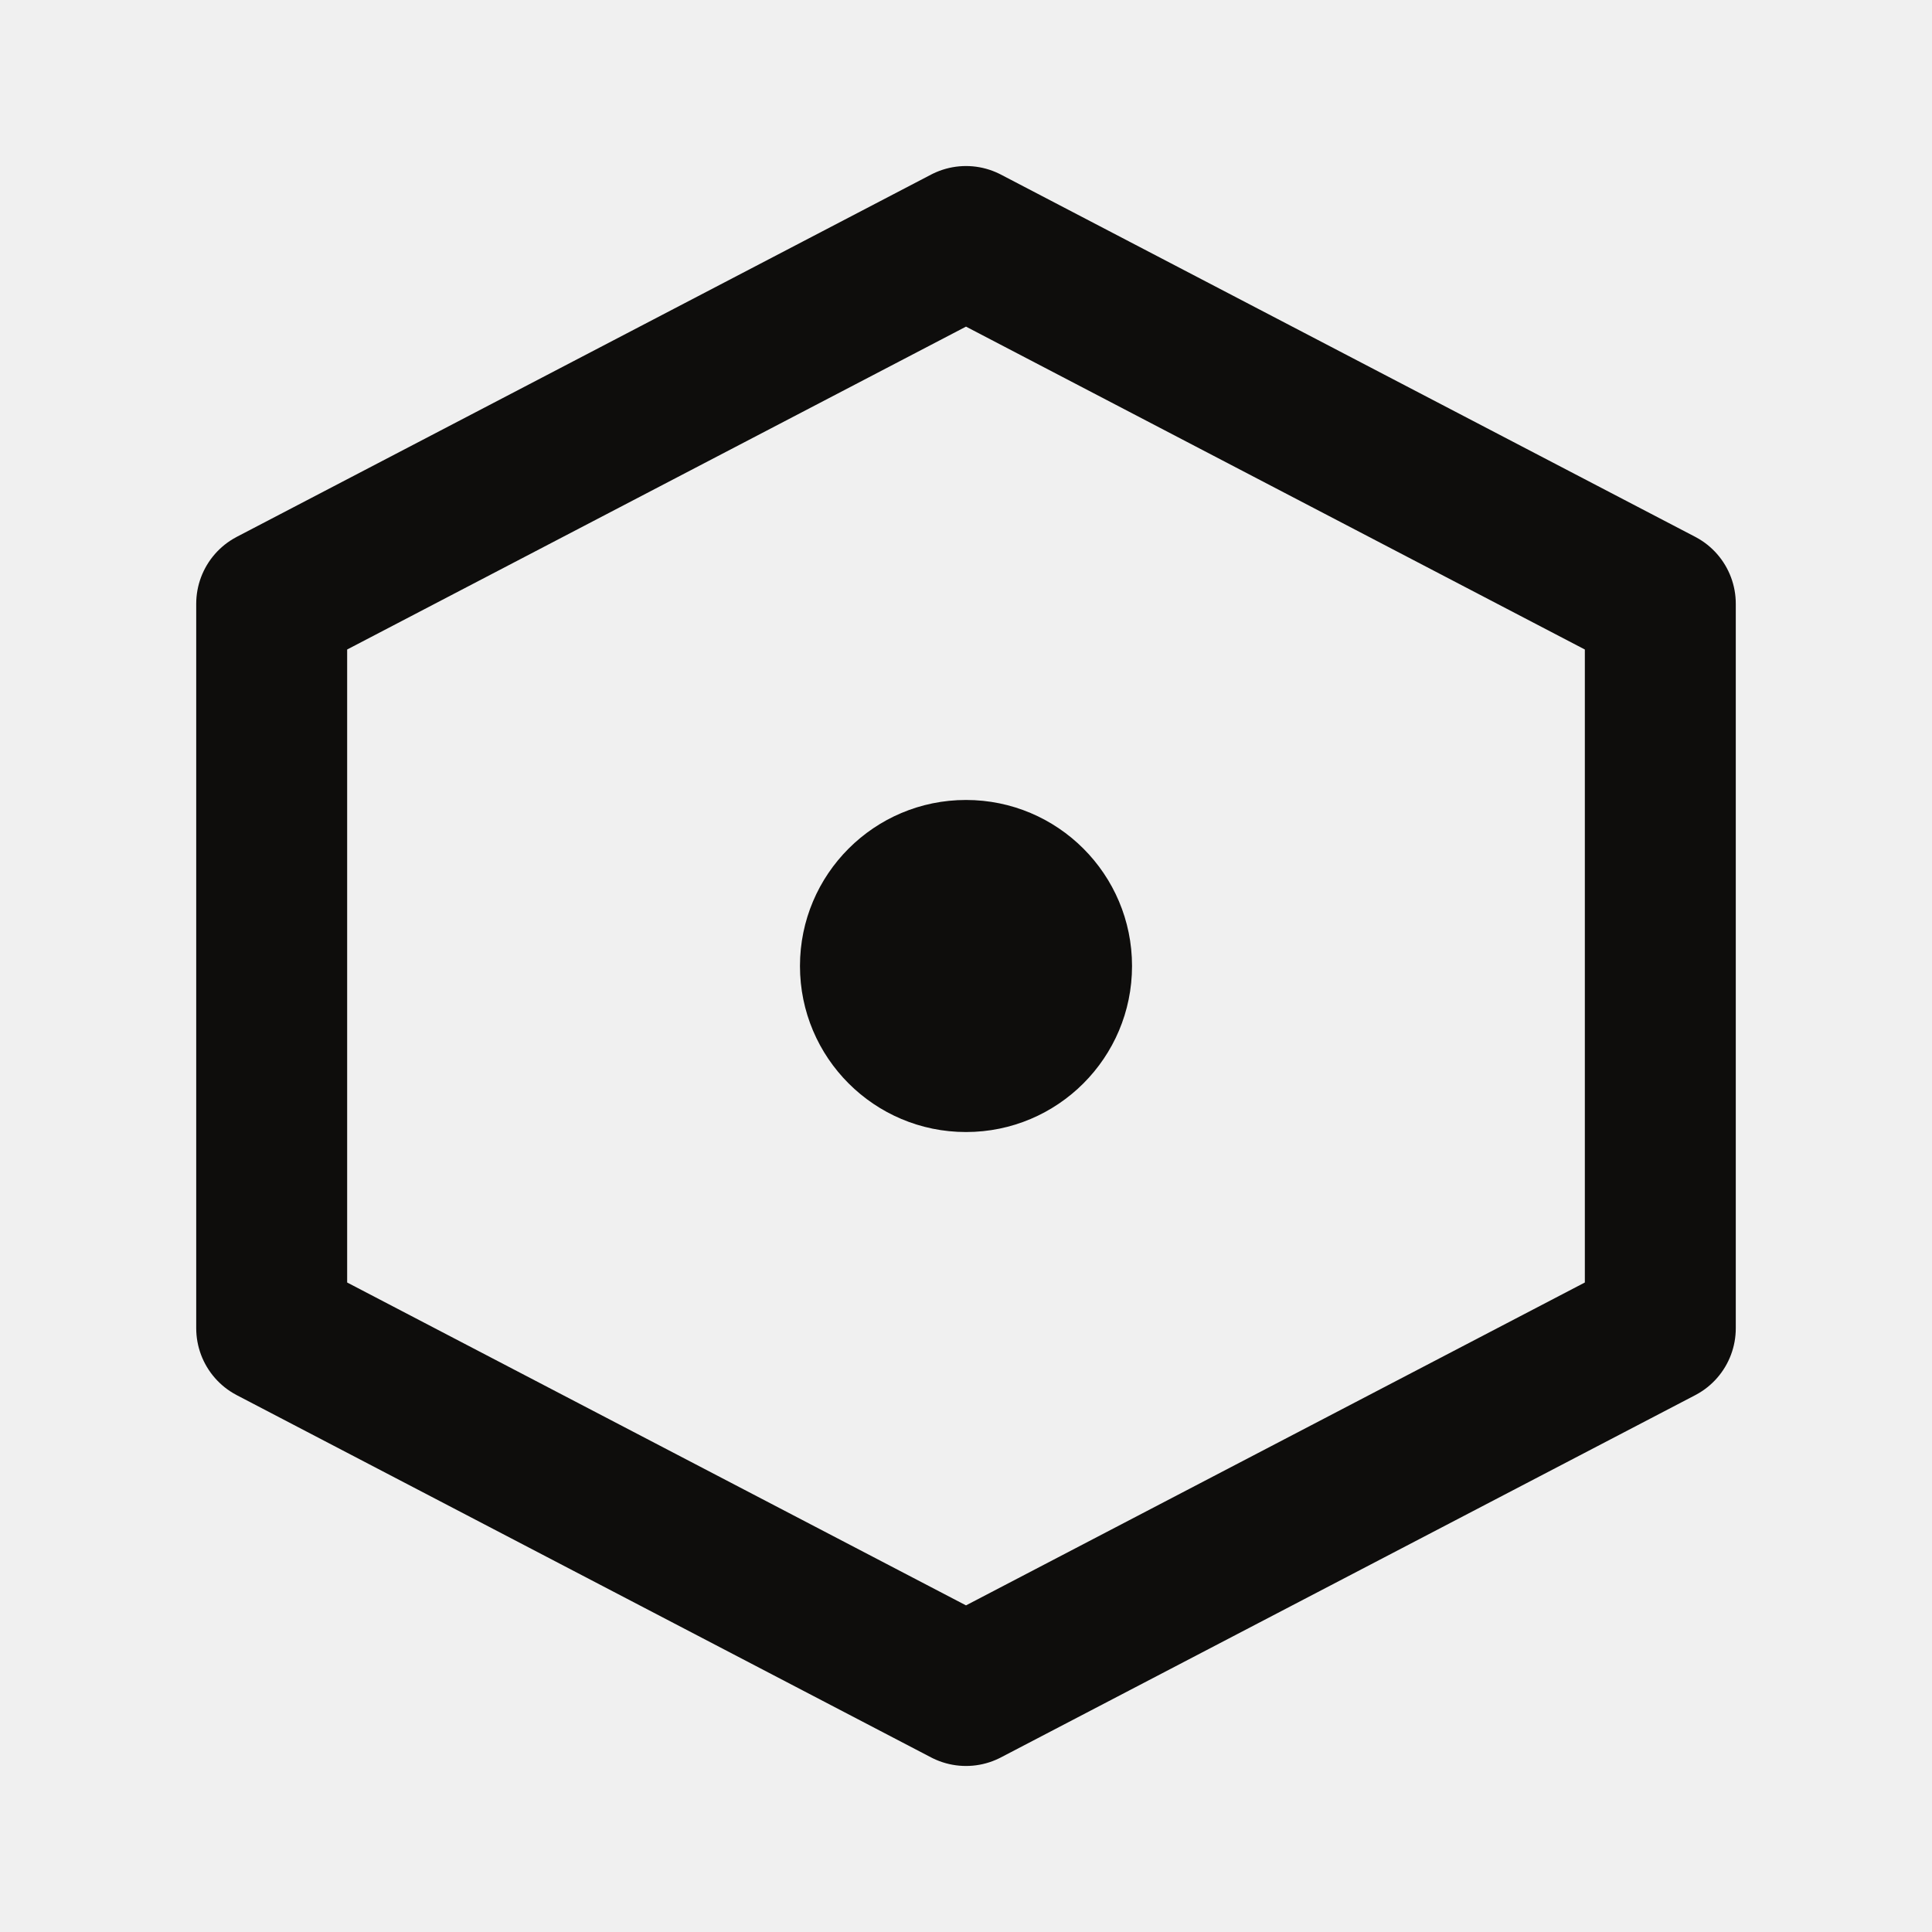
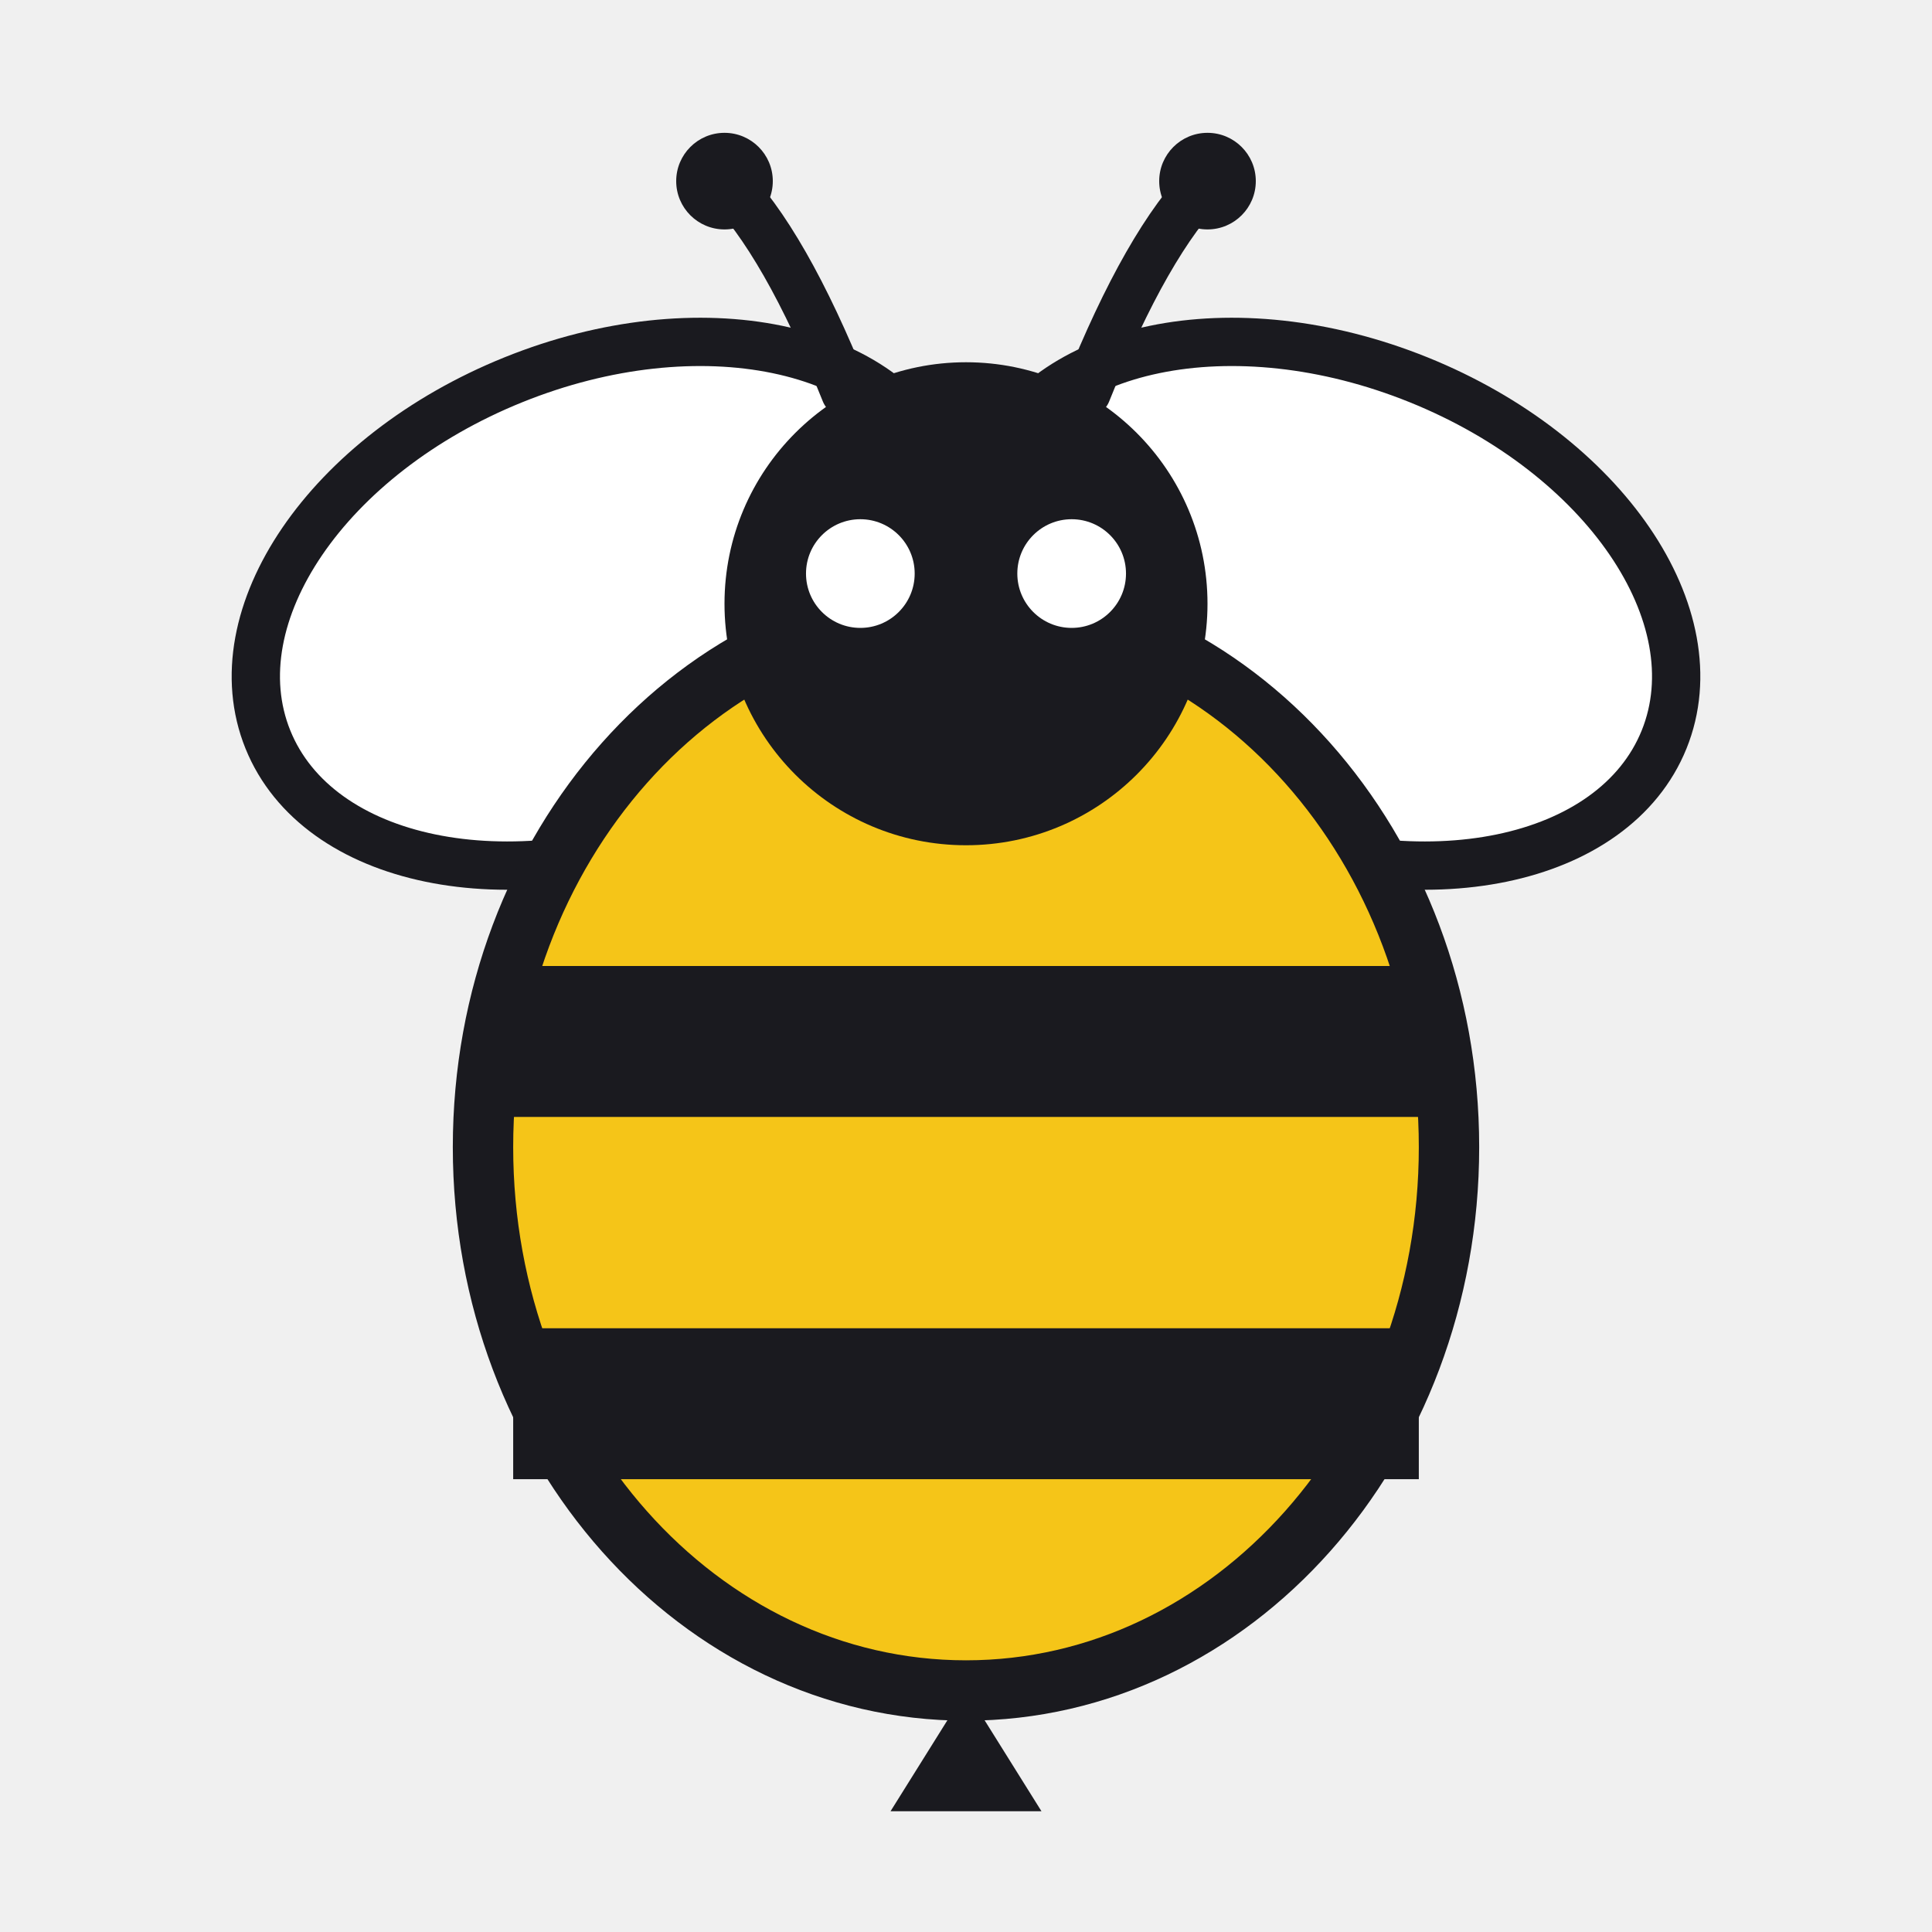
- <svg xmlns="http://www.w3.org/2000/svg" viewBox="0 0 64 64" shape-rendering="geometricPrecision" role="img" aria-label="AITechHive">
-   <path d="M 32 8 L 55 20 L 55 44 L 32 56 L 9 44 L 9 20 Z" fill="none" stroke="#0E0D0C" stroke-width="5" stroke-linejoin="round" stroke-linecap="round" />
-   <circle cx="32" cy="32" r="5.5" fill="#0E0D0C" />
+ <svg xmlns="http://www.w3.org/2000/svg" viewBox="0 0 64 64" shape-rendering="geometricPrecision" role="img" aria-label="AITechHive — honey bee">
+   <ellipse cx="20" cy="20" rx="12" ry="8" fill="#FFFFFF" stroke="#1A1A1F" stroke-width="1.6" transform="rotate(-22 20 20)" />
+   <ellipse cx="44" cy="20" rx="12" ry="8" fill="#FFFFFF" stroke="#1A1A1F" stroke-width="1.6" transform="rotate(22 44 20)" />
+   <ellipse cx="32" cy="38" rx="16" ry="18" fill="#F5C518" stroke="#1A1A1F" stroke-width="2" />
+   <rect x="16" y="32" width="32" height="5" fill="#1A1A1F" />
+   <rect x="17" y="44" width="30" height="5" fill="#1A1A1F" />
+   <circle cx="32" cy="20" r="8" fill="#1A1A1F" />
+   <circle cx="28.5" cy="19" r="1.8" fill="#FFFFFF" />
+   <circle cx="35.5" cy="19" r="1.8" fill="#FFFFFF" />
+   <path d="M28 13 Q26 8 24 6" stroke="#1A1A1F" stroke-width="1.6" stroke-linecap="round" fill="none" />
+   <path d="M36 13 Q38 8 40 6" stroke="#1A1A1F" stroke-width="1.6" stroke-linecap="round" fill="none" />
+   <circle cx="24" cy="6" r="1.6" fill="#1A1A1F" />
+   <circle cx="40" cy="6" r="1.6" fill="#1A1A1F" />
+   <path d="M32 56 L29.5 60 L34.5 60 Z" fill="#1A1A1F" />
</svg>
